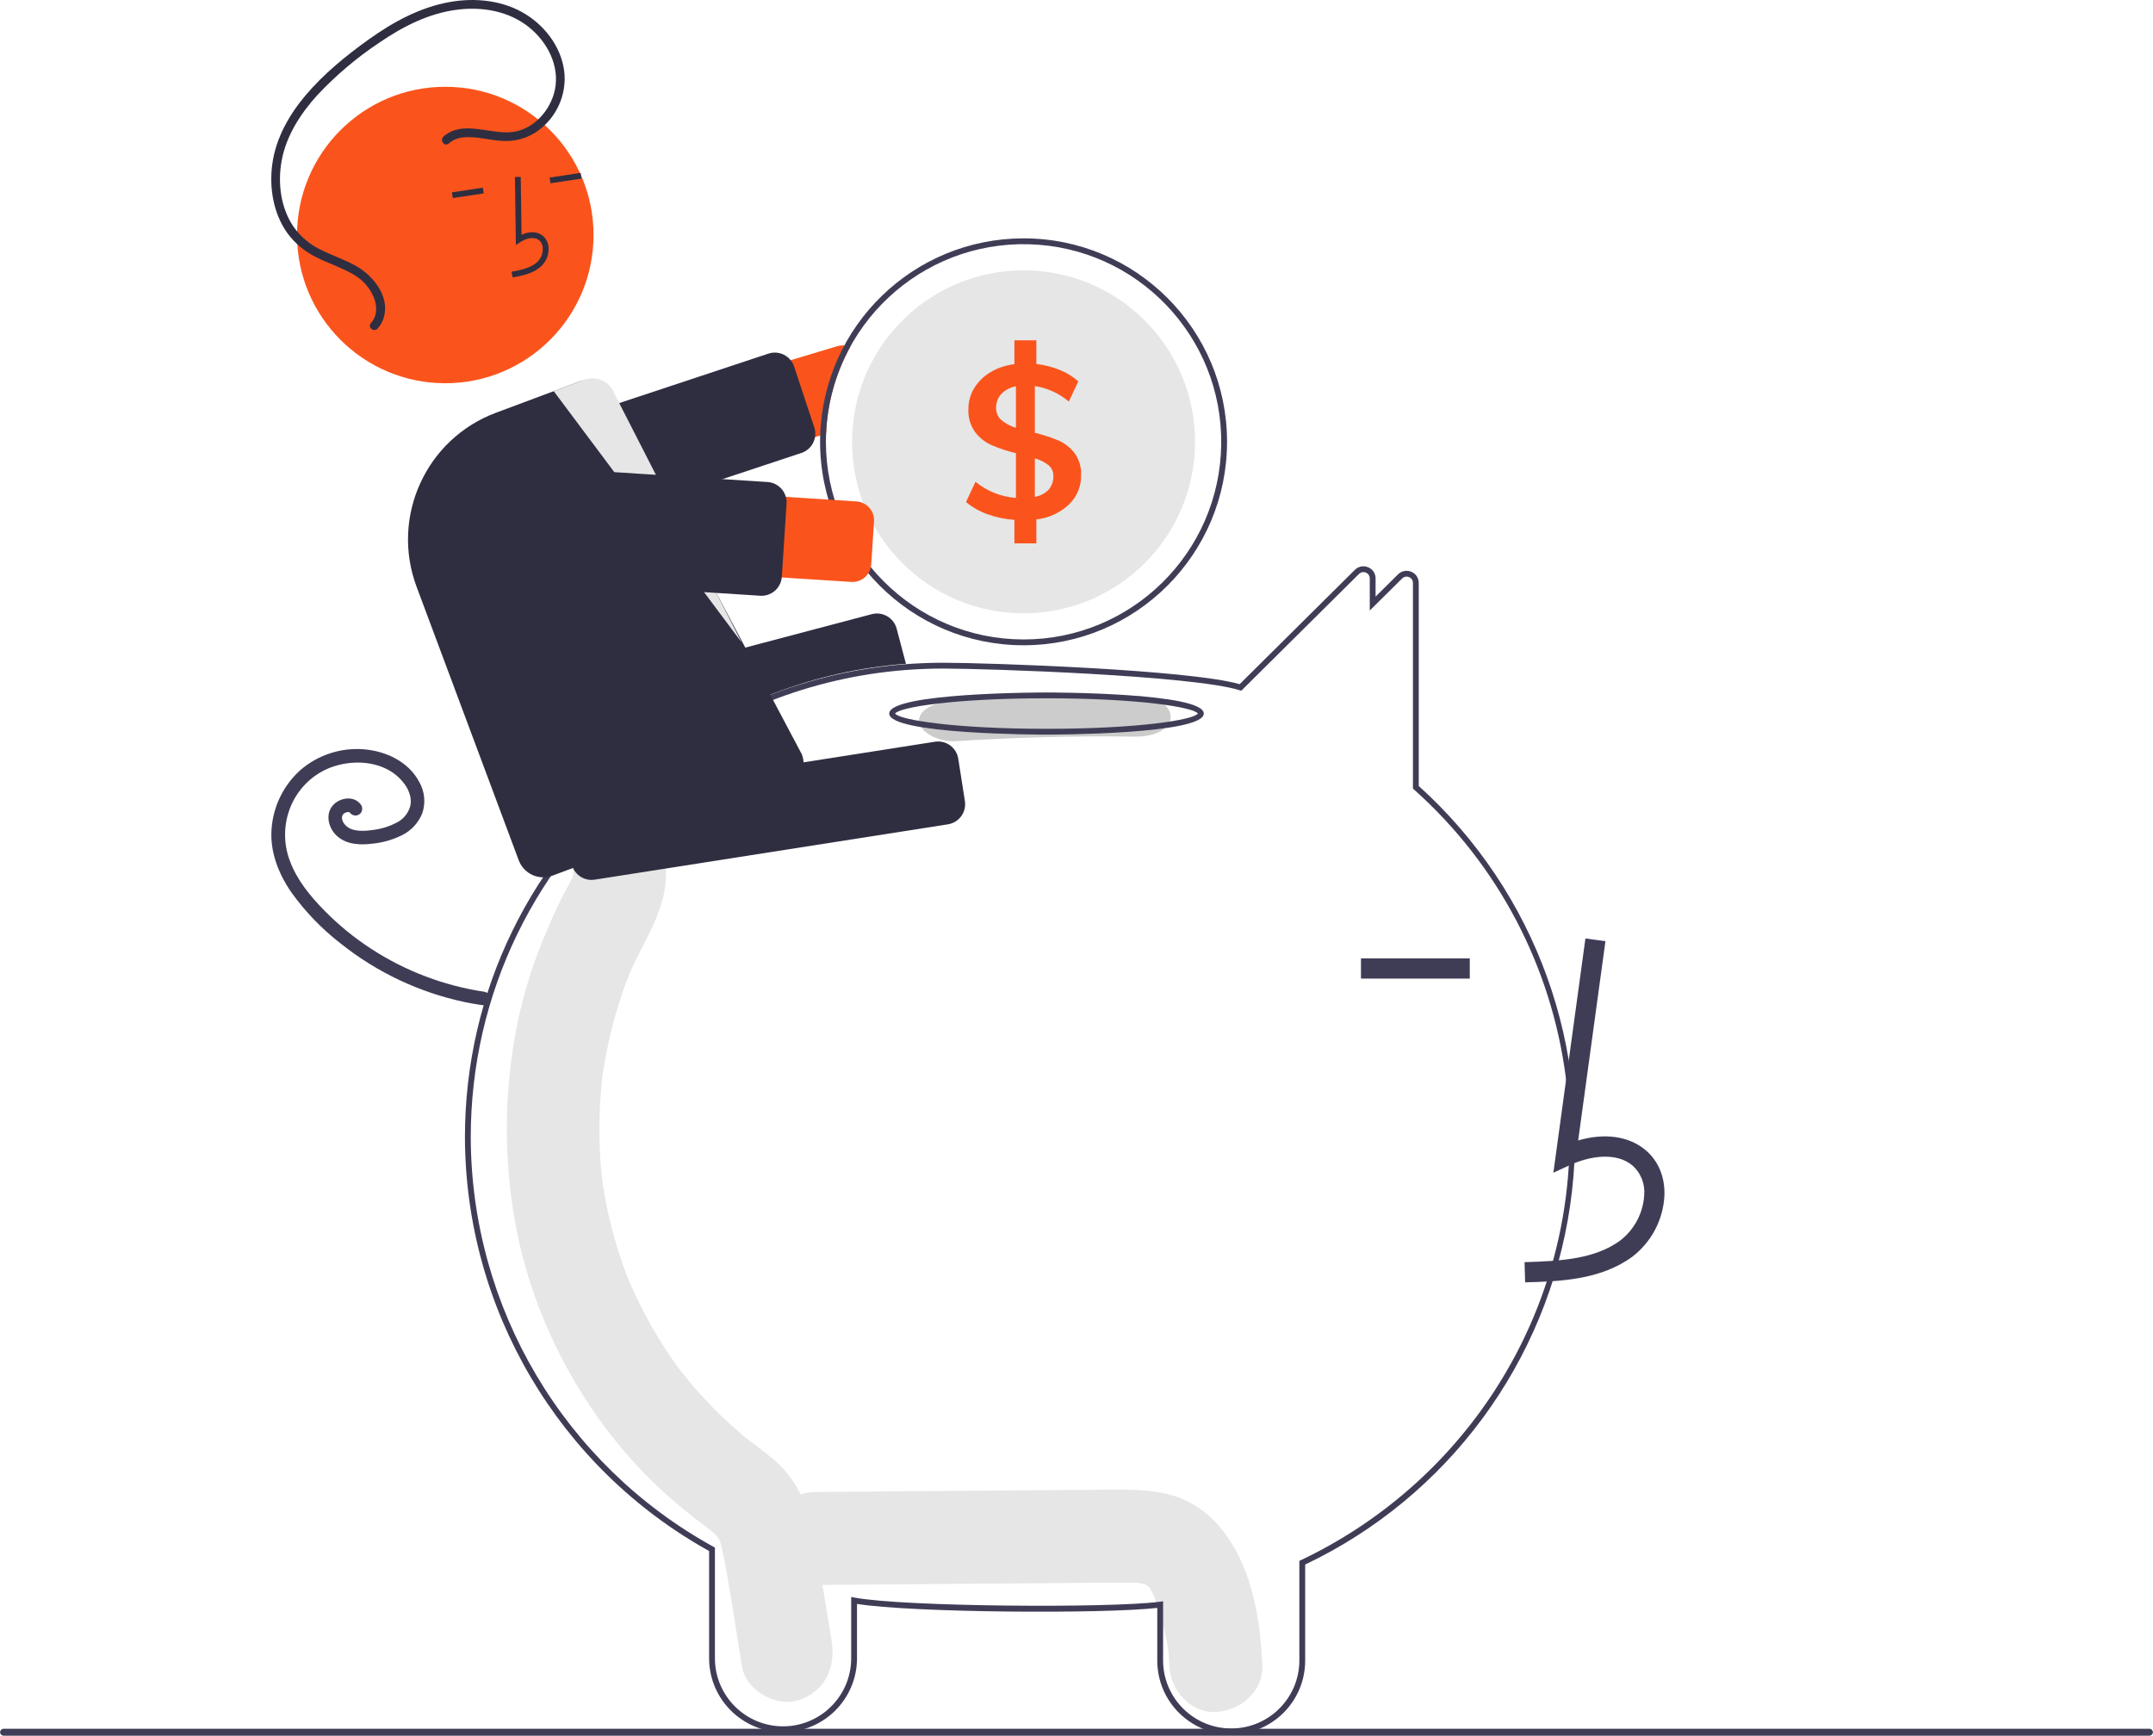
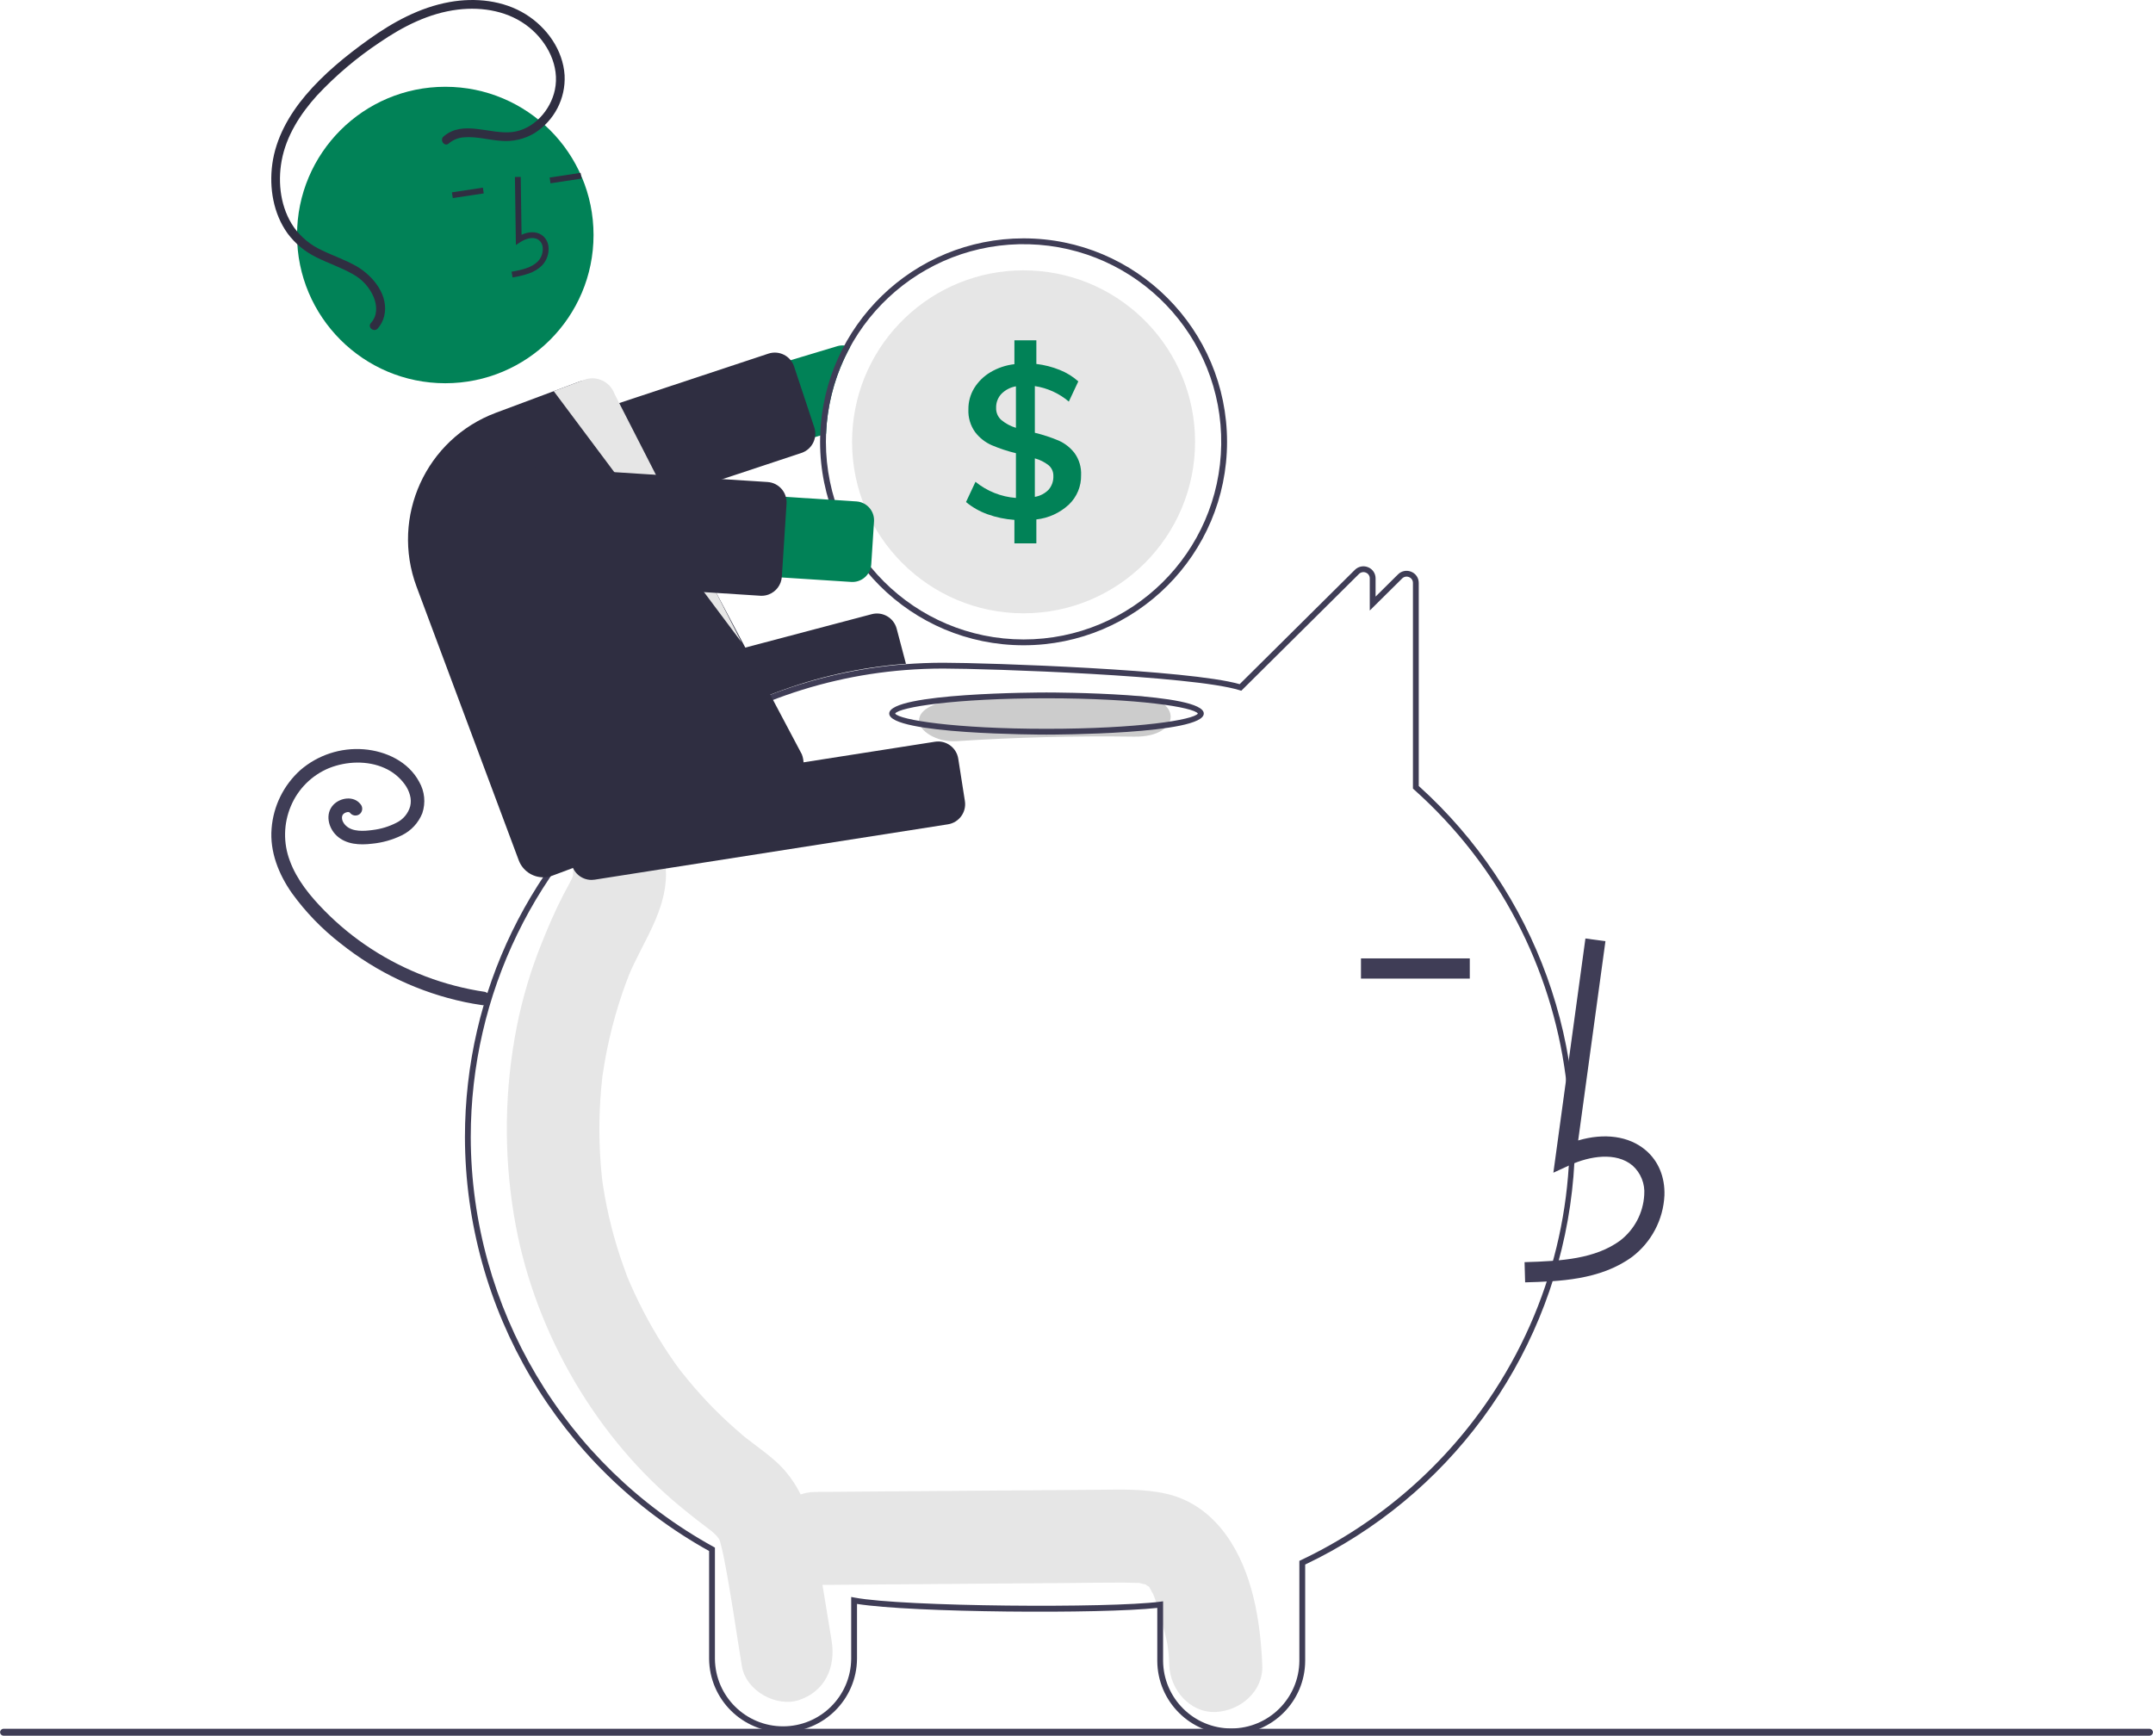
<svg xmlns="http://www.w3.org/2000/svg" data-name="Layer 1" width="740.675" height="597.175" viewBox="0 0 740.675 597.175">
  <path d="M651.612,679.719c-5.122-7.172-12.055-12.419-20.771-14.383-7.601-1.713-15.416-1.421-23.142-1.361l-97.692.753c-8.367.065-16.389,7.313-16,16,.386,8.614,7.032,16.069,16,16q42.926-.331,85.851-.662c6.747-.052,13.497-.174,20.244-.152,1.515.005,3.024.085,4.538.102.367.004.631.001.818-.007.047.014.086.027.147.044.79.217,1.6.366,2.394.572-.278.008.515.503.914.671.055.108.171.299.366.595.272.51,1.077,2.059,1.11,2.01a71.762,71.762,0,0,1,2.987,9.393c1.859,7.047,2.268,8.52,2.536,15.132.338,8.352,7.117,16.398,16,16,8.379-.375,16.363-7.042,16-16C663.3,709.333,660.651,692.377,651.612,679.719Z" transform="translate(-229.6623 -151.4124)" fill="#e6e6e6" />
  <path d="M515.749,715.825c-1.835-11.12-3.635-22.246-5.505-33.36-1.898-11.274-5.774-21.598-14.548-28.997-2.344-1.977-4.775-3.823-7.216-5.663-.858-.647-1.715-1.295-2.563-1.956-.051-.04-.083-.064-.127-.099-.093-.08-.205-.176-.355-.303-3.657-3.095-7.19-6.327-10.556-9.763q-4.483-4.577-8.575-9.545-1.022-1.241-2.019-2.504c-.114-.145-.729-.94-1.135-1.459-.377-.519-1.066-1.457-1.182-1.621q-1.164-1.646-2.286-3.322a156.126,156.126,0,0,1-13.187-24.115q-.547-1.251-1.068-2.517c-.093-.258-.214-.588-.374-1.029-.741-2.038-1.481-4.074-2.159-6.137q-2.16-6.571-3.714-13.336-.768-3.34-1.383-6.715-.317-1.735-.593-3.478c-.03-.193-.21-1.446-.316-2.154-.078-.712-.224-1.972-.243-2.166q-.176-1.756-.312-3.516-.307-3.96-.415-7.933-.185-7.061.253-14.122c.166-2.645.402-5.282.693-7.915.018-.162.031-.29.044-.406.018-.118.038-.251.062-.417.215-1.455.442-2.908.695-4.356a159.294,159.294,0,0,1,3.739-16.313q1.088-3.809,2.363-7.555.568-1.663,1.173-3.314c-.026.071,1.182-3.016,1.198-3.119,4.795-11.329,12.638-21.657,12.648-34.526.007-8.713-7.364-17.06-16-16.657a16.625,16.625,0,0,0-16,16.657c0,.196-.001.363-.001.525-.081.271-.148.498-.208.698-.935,2.032-2.081,3.963-3.107,5.944-2.811,5.423-5.209,11.025-7.488,16.708a159.825,159.825,0,0,0-8.529,28.628,182.098,182.098,0,0,0-.968,65.04c6.204,37.813,26.662,74.009,55.103,98.339,2.468,2.111,4.997,4.152,7.549,6.151,1.056.827,2.121,1.639,3.191,2.446.506.381,2.602,2.034,1.68,1.233,1.982,1.692,2.817,2.543,3.326,3.789.074.288.174.678.311,1.211.359,1.405.7,2.808.983,4.233,2.476,12.451,4.196,25.112,6.264,37.644,1.421,8.611,12.022,14.215,19.682,11.634C513.49,733.312,517.272,725.051,515.749,715.825Z" transform="translate(-229.6623 -151.4124)" fill="#e6e6e6" />
  <path d="M653.23,748.12a25.374,25.374,0,0,1-25.44-25.25V704.619c-19.109,2.139-84.543,1.644-103.3-1.37v18.892a25.441,25.441,0,0,1-50.88,0v-37.092a163.307,163.307,0,0,1-84-142.388c0-49.83,22.583-96.314,61.959-127.534a164.075,164.075,0,0,1,89.323-35.173c4.427-.347,8.881-.523,13.239-.523,15.352,0,84.619,2.372,101.998,7.372L695.756,347.48a4.16,4.16,0,0,1,4.55-.907,4.1,4.1,0,0,1,2.584,3.847v6.252l7.716-7.642a4.151,4.151,0,0,1,4.546-.908,4.102,4.102,0,0,1,2.587,3.848v69.865a162.759,162.759,0,0,1-39.07,267.866v33.169A25.374,25.374,0,0,1,653.23,748.12ZM629.79,702.351v20.52a23.441,23.441,0,0,0,46.88,0V688.438l.571-.271a162.456,162.456,0,0,0,66.531-58.182,160.325,160.325,0,0,0-27.699-206.96l-.332-.298V351.97a2.103,2.103,0,0,0-1.342-1.996,2.149,2.149,0,0,0-2.381.473l-11.127,11.021V350.42a2.103,2.103,0,0,0-1.342-1.996,2.154,2.154,0,0,0-2.385.477l-40.476,40.164-.575-.18c-16.156-5.057-86.513-7.454-101.982-7.454-4.306,0-8.707.174-13.082.517a162.075,162.075,0,0,0-88.237,34.746c-38.895,30.838-61.202,76.751-61.202,125.967A161.315,161.315,0,0,0,475.094,683.585l.516.286v38.27a23.441,23.441,0,0,0,46.88,0V700.854l1.185.223c16.856,3.171,87.832,3.671,104.985,1.421Z" transform="translate(-229.6623 -151.4124)" fill="#3f3d56" />
-   <path d="M517.66,270.53,406.92,303.81a13.882,13.882,0,0,0,7.99,26.59l96.91-29.13,2.03-.61a67.517,67.517,0,0,1,8.29-29.86,6.165,6.165,0,0,0-2-.52A6.367,6.367,0,0,0,517.66,270.53Z" transform="translate(-229.6623 -151.4124)" fill="#fa541c" />
+   <path d="M517.66,270.53,406.92,303.81a13.882,13.882,0,0,0,7.99,26.59l96.91-29.13,2.03-.61a67.517,67.517,0,0,1,8.29-29.86,6.165,6.165,0,0,0-2-.52A6.367,6.367,0,0,0,517.66,270.53Z" transform="translate(-229.6623 -151.4124)" fill="#018257" />
  <path d="M412.995,337.495a7.013,7.013,0,0,1-6.638-4.801l-6.925-20.896a6.999,6.999,0,0,1,4.443-8.847l90.131-29.87a7,7,0,0,1,8.847,4.442l6.925,20.896a6.976,6.976,0,0,1-4.193,8.759q-.125.047-.252.088l-90.129,29.869A7.003,7.003,0,0,1,412.995,337.495Z" transform="translate(-229.6623 -151.4124)" fill="#2f2e41" />
  <path d="M581.79,233.42a70.031,70.031,0,0,0-69.97,67.85c-.02.71-.03,1.43-.03,2.15a70,70,0,1,0,70-70Zm0,138a68.071,68.071,0,0,1-68-68q0-1.395.06-2.76A67.998,67.998,0,1,1,581.79,371.42Z" transform="translate(-229.6623 -151.4124)" fill="#3f3d56" />
  <path d="M640.79,303.42a59,59,0,0,1-118,0c0-1.87.09-3.71.26-5.53A59,59,0,0,1,640.79,303.42Z" transform="translate(-229.6623 -151.4124)" fill="#e6e6e6" />
-   <path d="M599.36,307.34a14.048,14.048,0,0,0-5.47-4.33,53.139,53.139,0,0,0-8.22-2.7V284.25a23.396,23.396,0,0,1,11.69,5.33l3.26-6.95a21.561,21.561,0,0,0-6.36-3.93,31.259,31.259,0,0,0-8.07-2.07v-8.14h-7.55v8.22a20.672,20.672,0,0,0-8.25,2.77,16.399,16.399,0,0,0-5.59,5.48,13.771,13.771,0,0,0-1.99,7.29,12.463,12.463,0,0,0,2.29,7.8,14.51,14.51,0,0,0,5.7,4.52,52.692,52.692,0,0,0,8.36,2.77v15.39A24.988,24.988,0,0,1,565.25,317.18l-3.26,6.96a24.58,24.58,0,0,0,7.44,4.22,34.161,34.161,0,0,0,9.21,1.92v8.07h7.55v-8.22a19.538,19.538,0,0,0,11.21-5.14,13.59,13.59,0,0,0,4.18-10.1A12.055,12.055,0,0,0,599.36,307.34Zm-20.2-8.73a14.499,14.499,0,0,1-5.03-2.7,5.32,5.32,0,0,1-1.78-4.18,6.726,6.726,0,0,1,1.82-4.81,9.202,9.202,0,0,1,4.99-2.59Zm11.25,21.28a8.557,8.557,0,0,1-4.74,2.47V309.12a13.24,13.24,0,0,1,4.74,2.37,4.658,4.658,0,0,1,1.63,3.7A6.804,6.804,0,0,1,590.41,319.89Z" transform="translate(-229.6623 -151.4124)" fill="#fa541c" />
+   <path d="M599.36,307.34a14.048,14.048,0,0,0-5.47-4.33,53.139,53.139,0,0,0-8.22-2.7V284.25a23.396,23.396,0,0,1,11.69,5.33l3.26-6.95a21.561,21.561,0,0,0-6.36-3.93,31.259,31.259,0,0,0-8.07-2.07v-8.14h-7.55v8.22a20.672,20.672,0,0,0-8.25,2.77,16.399,16.399,0,0,0-5.59,5.48,13.771,13.771,0,0,0-1.99,7.29,12.463,12.463,0,0,0,2.29,7.8,14.51,14.51,0,0,0,5.7,4.52,52.692,52.692,0,0,0,8.36,2.77v15.39A24.988,24.988,0,0,1,565.25,317.18l-3.26,6.96a24.58,24.58,0,0,0,7.44,4.22,34.161,34.161,0,0,0,9.21,1.92v8.07h7.55v-8.22a19.538,19.538,0,0,0,11.21-5.14,13.59,13.59,0,0,0,4.18-10.1A12.055,12.055,0,0,0,599.36,307.34Zm-20.2-8.73a14.499,14.499,0,0,1-5.03-2.7,5.32,5.32,0,0,1-1.78-4.18,6.726,6.726,0,0,1,1.82-4.81,9.202,9.202,0,0,1,4.99-2.59Zm11.25,21.28a8.557,8.557,0,0,1-4.74,2.47V309.12a13.24,13.24,0,0,1,4.74,2.37,4.658,4.658,0,0,1,1.63,3.7A6.804,6.804,0,0,1,590.41,319.89Z" transform="translate(-229.6623 -151.4124)" fill="#018257" />
  <path d="M416.209,422.184a7.023,7.023,0,0,1-6.775-5.216l-3.77-14.27a7.004,7.004,0,0,1,4.975-8.551l118.941-31.43a7.015,7.015,0,0,1,8.551,4.985l3.194,12.09-.598.046a160.163,160.163,0,0,0-84.108,31.871l-.173.084-38.46,10.16A6.963,6.963,0,0,1,416.209,422.184Z" transform="translate(-229.6623 -151.4124)" fill="#2f2e41" />
  <path d="M396.51,492.671a98.108,98.108,0,0,1-39.122-14.792A95.527,95.527,0,0,1,341.214,464.65c-4.828-4.924-9.447-10.521-11.838-17.079a25.299,25.299,0,0,1,.331-18.769,24.334,24.334,0,0,1,13.169-13.126c5.99-2.389,13.226-2.644,19.055-.028a17.089,17.089,0,0,1,6.964,5.606,11.435,11.435,0,0,1,1.81,3.758,7.674,7.674,0,0,1,.09,3.759,9.016,9.016,0,0,1-4.774,5.723,24.068,24.068,0,0,1-8.152,2.486c-2.86.39-6.969.745-9.268-1.551a4.669,4.669,0,0,1-1.093-1.611,3.114,3.114,0,0,1-.172-1.458c-.034.217.139-.472.129-.445-.036.102-.194.35.03-.031a3.397,3.397,0,0,1,.233-.363c-.076.098-.243.262.055-.019a1.962,1.962,0,0,1,.914-.564c.138-.04.279-.072.418-.11.353-.096-.352.005.009-.006.139-.004.28-.001.419-.007.354-.016-.349-.097-.01-.011.132.033.262.065.392.106.282.089-.2-.207-.009.014.224.259-.235-.252.019-.001a4.624,4.624,0,0,1,.358.394,2.359,2.359,0,0,0,3.315,0,2.399,2.399,0,0,0,0-3.315c-2.311-2.865-6.877-2.157-9.215.264-2.982,3.088-1.801,7.983,1.1,10.678,3.284,3.051,7.934,3.263,12.158,2.751a29.817,29.817,0,0,0,10.269-2.902,14.398,14.398,0,0,0,7.024-7.588,13.174,13.174,0,0,0-1.056-10.769c-3.729-7.011-11.452-10.606-19.084-11.228a29.812,29.812,0,0,0-21.819,7.163,30.154,30.154,0,0,0-9.888,20.075c-.666,7.996,2.436,15.761,6.959,22.214a84.627,84.627,0,0,0,16.779,17.353,102.473,102.473,0,0,0,42.812,20.191q2.792.577,5.615.988a2.421,2.421,0,0,0,2.883-1.637,2.361,2.361,0,0,0-1.637-2.883Z" transform="translate(-229.6623 -151.4124)" fill="#3f3d56" />
  <path d="M619.895,390.794q-30.663-.433-61.133,1.556c-6.943.453-12.951,2.907-12.951,7.032,0,3.449,5.96,7.489,12.951,7.032q30.454-1.989,61.133-1.556C636.569,405.094,636.559,391.029,619.895,390.794Z" transform="translate(-229.6623 -151.4124)" fill="#ccc" />
  <path d="M589.682,404.162c-2.209,0-54.106-.083-54.106-7.251,0-7.168,51.896-7.25,54.106-7.25s54.106.083,54.106,7.25C643.787,404.079,591.891,404.162,589.682,404.162Zm-52.076-7.251c1.42,2.173,20.496,5.251,52.076,5.251s50.656-3.078,52.076-5.251c-1.42-2.173-20.496-5.25-52.076-5.25S539.025,394.738,537.605,396.911Z" transform="translate(-229.6623 -151.4124)" fill="#3f3d56" />
  <path d="M754.336,592.612c11.488-.319,25.786-.718,36.801-8.764a28.262,28.262,0,0,0,11.121-21.103c.225-6.355-2.071-11.901-6.465-15.614-5.753-4.861-14.154-6.002-23.207-3.341l9.38-68.548-6.886-.943L764.052,554.885l5.75-2.639c6.666-3.058,15.817-4.614,21.504.192a12.215,12.215,0,0,1,4.006,10.062,21.361,21.361,0,0,1-8.275,15.735c-8.572,6.261-19.969,7.069-32.895,7.43Z" transform="translate(-229.6623 -151.4124)" fill="#3f3d56" />
  <rect x="468.203" y="329.741" width="37.432" height="6.95" fill="#3f3d56" />
  <path d="M433.148,454.15a7.012,7.012,0,0,1-6.904-5.917L423.959,433.651a7.008,7.008,0,0,1,5.832-8L551.322,406.609a7.007,7.007,0,0,1,7.999,5.832l2.285,14.582a7.007,7.007,0,0,1-5.832,8l-121.531,19.042A7.096,7.096,0,0,1,433.148,454.15Z" transform="translate(-229.6623 -151.4124)" fill="#2f2e41" />
-   <circle cx="153.189" cy="80.855" r="51" fill="#fa541c" />
+   <circle cx="153.189" cy="80.855" r="51" fill="#018257" />
  <path d="M411.727,245.463a12.095,12.095,0,0,0,4.367-2.676,8.133,8.133,0,0,0,2.255-6.483,5.472,5.472,0,0,0-2.512-4.164c-1.846-1.135-4.285-1.092-6.747.049l-.284-19.908-2.0.028.334,23.404,1.522-.998c1.765-1.156,4.302-1.994,6.127-.872a3.514,3.514,0,0,1,1.573,2.69,6.146,6.146,0,0,1-1.676,4.834c-2.168,2.151-5.377,2.872-9.039,3.531l.354,1.968A32.963,32.963,0,0,0,411.727,245.463Z" transform="translate(-229.6623 -151.4124)" fill="#2f2e41" />
  <rect x="418.838" y="211.679" width="10.772" height="2" transform="translate(-256.7253 -85.49311) rotate(-8.61162)" fill="#2f2e41" />
  <rect x="385.221" y="216.769" width="10.772" height="2" transform="translate(-257.8664 -90.46937) rotate(-8.61162)" fill="#2f2e41" />
  <path d="M416.555,453.258a9.03,9.03,0,0,1-8.434-5.855L372.957,353.235a46.532,46.532,0,0,1,27.284-59.802L428.833,282.756a8.958,8.958,0,0,1,6.878.239,8.832,8.832,0,0,1,4.675,4.986L505.523,410.964a9.002,9.002,0,0,1-5.257,11.638L419.7,452.687A8.976,8.976,0,0,1,416.555,453.258Z" transform="translate(-229.6623 -151.4124)" fill="#2f2e41" />
  <path d="M420.158,285.995l64.629,86.426L441.056,286.902a8.079,8.079,0,0,0-10.349-4.846Z" transform="translate(-229.6623 -151.4124)" fill="#e6e6e6" />
-   <path d="M522.49,351.63l-115.395-7.433a13.879,13.879,0,1,1,1.784-27.701l115.395,7.433a6.499,6.499,0,0,1,6.069,6.904l-.949,14.729a6.501,6.501,0,0,1-6.905,6.069Z" transform="translate(-229.6623 -151.4124)" fill="#fa541c" />
+   <path d="M522.49,351.63l-115.395-7.433a13.879,13.879,0,1,1,1.784-27.701l115.395,7.433a6.499,6.499,0,0,1,6.069,6.904l-.949,14.729a6.501,6.501,0,0,1-6.905,6.069Z" transform="translate(-229.6623 -151.4124)" fill="#018257" />
  <path d="M491.655,356.395q-.229,0-.458-.015h-0l-94.756-6.104a6.999,6.999,0,0,1-6.536-7.435l1.62-25.158a7,7,0,0,1,7.436-6.535l94.756,6.103a7.008,7.008,0,0,1,6.535,7.435l-1.62,25.159a7.019,7.019,0,0,1-4.546,6.111A6.926,6.926,0,0,1,491.655,356.395Z" transform="translate(-229.6623 -151.4124)" fill="#2f2e41" />
  <path d="M382.267,198.353c6.709-5.77,15.923-.608,23.617-1.512,7.361-.865,13.174-7.468,14.659-14.482,1.732-8.184-2.516-16.383-8.777-21.486-6.857-5.589-15.952-7.193-24.57-6.159-9.878,1.185-18.911,5.789-27.017,11.359a121.85,121.85,0,0,0-21.442,18.169c-5.751,6.352-10.624,13.923-12.18,22.47-1.414,7.768-.334,16.375,4.258,22.955a24.205,24.205,0,0,0,9.474,7.805c3.937,1.933,8.138,3.316,11.952,5.502,5.768,3.305,11.374,10.159,9.567,17.291a9.793,9.793,0,0,1-2.226,4.19c-1.291,1.433-3.619-.461-2.325-1.897,2.273-2.523,2.183-5.888.972-8.9a16.272,16.272,0,0,0-7.233-7.954c-3.993-2.283-8.401-3.692-12.494-5.772a27.023,27.023,0,0,1-9.911-8.214c-4.898-6.807-6.363-15.666-5.253-23.861,1.202-8.868,5.759-16.927,11.471-23.68,6.216-7.349,13.852-13.571,21.652-19.159,8.37-5.997,17.617-11.067,27.85-12.9,8.87-1.59,18.485-.611,26.241,4.223,7.24,4.512,12.792,12.274,13.344,20.947a22.235,22.235,0,0,1-10.376,19.942,19.101,19.101,0,0,1-11.41,2.643c-4.262-.273-8.527-1.578-12.816-1.215a8.941,8.941,0,0,0-5.268,2.128c-1.466,1.261-3.213-1.181-1.759-2.431Z" transform="translate(-229.6623 -151.4124)" fill="#2f2e41" />
  <path d="M969.147,748.588H230.853a1.191,1.191,0,0,1,0-2.381H969.147a1.191,1.191,0,0,1,0,2.381Z" transform="translate(-229.6623 -151.4124)" fill="#3f3d56" />
</svg>
